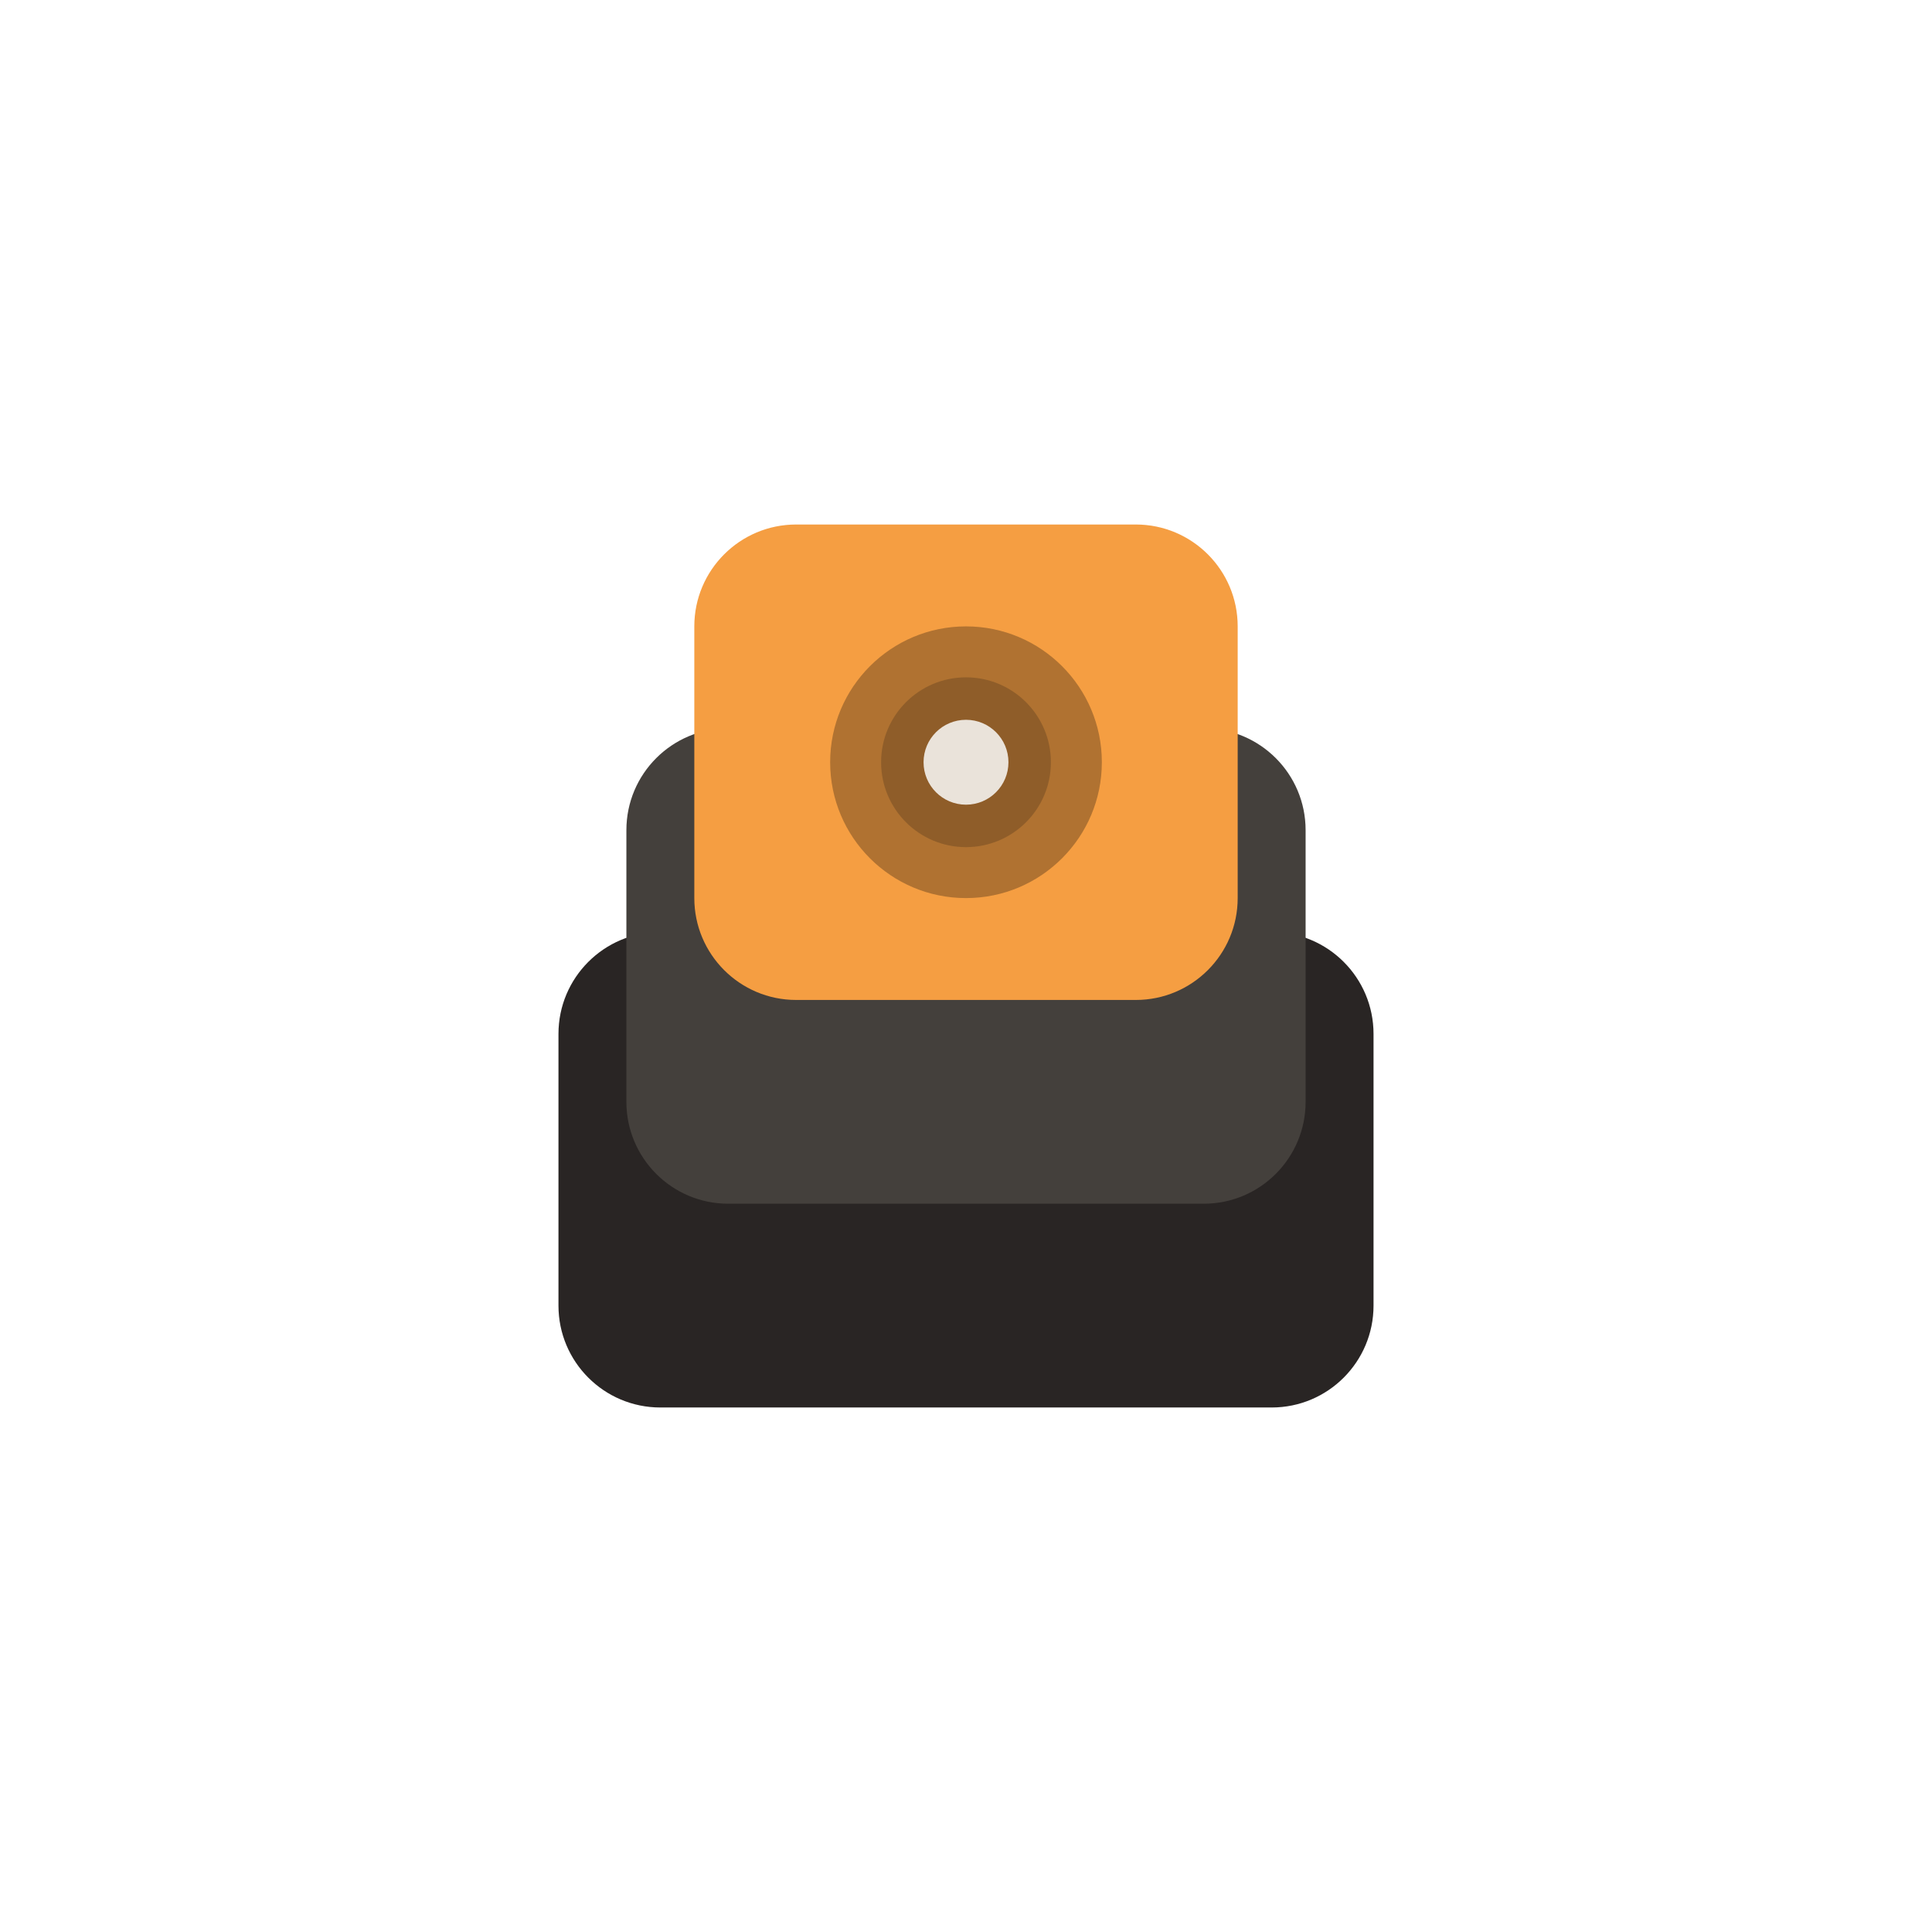
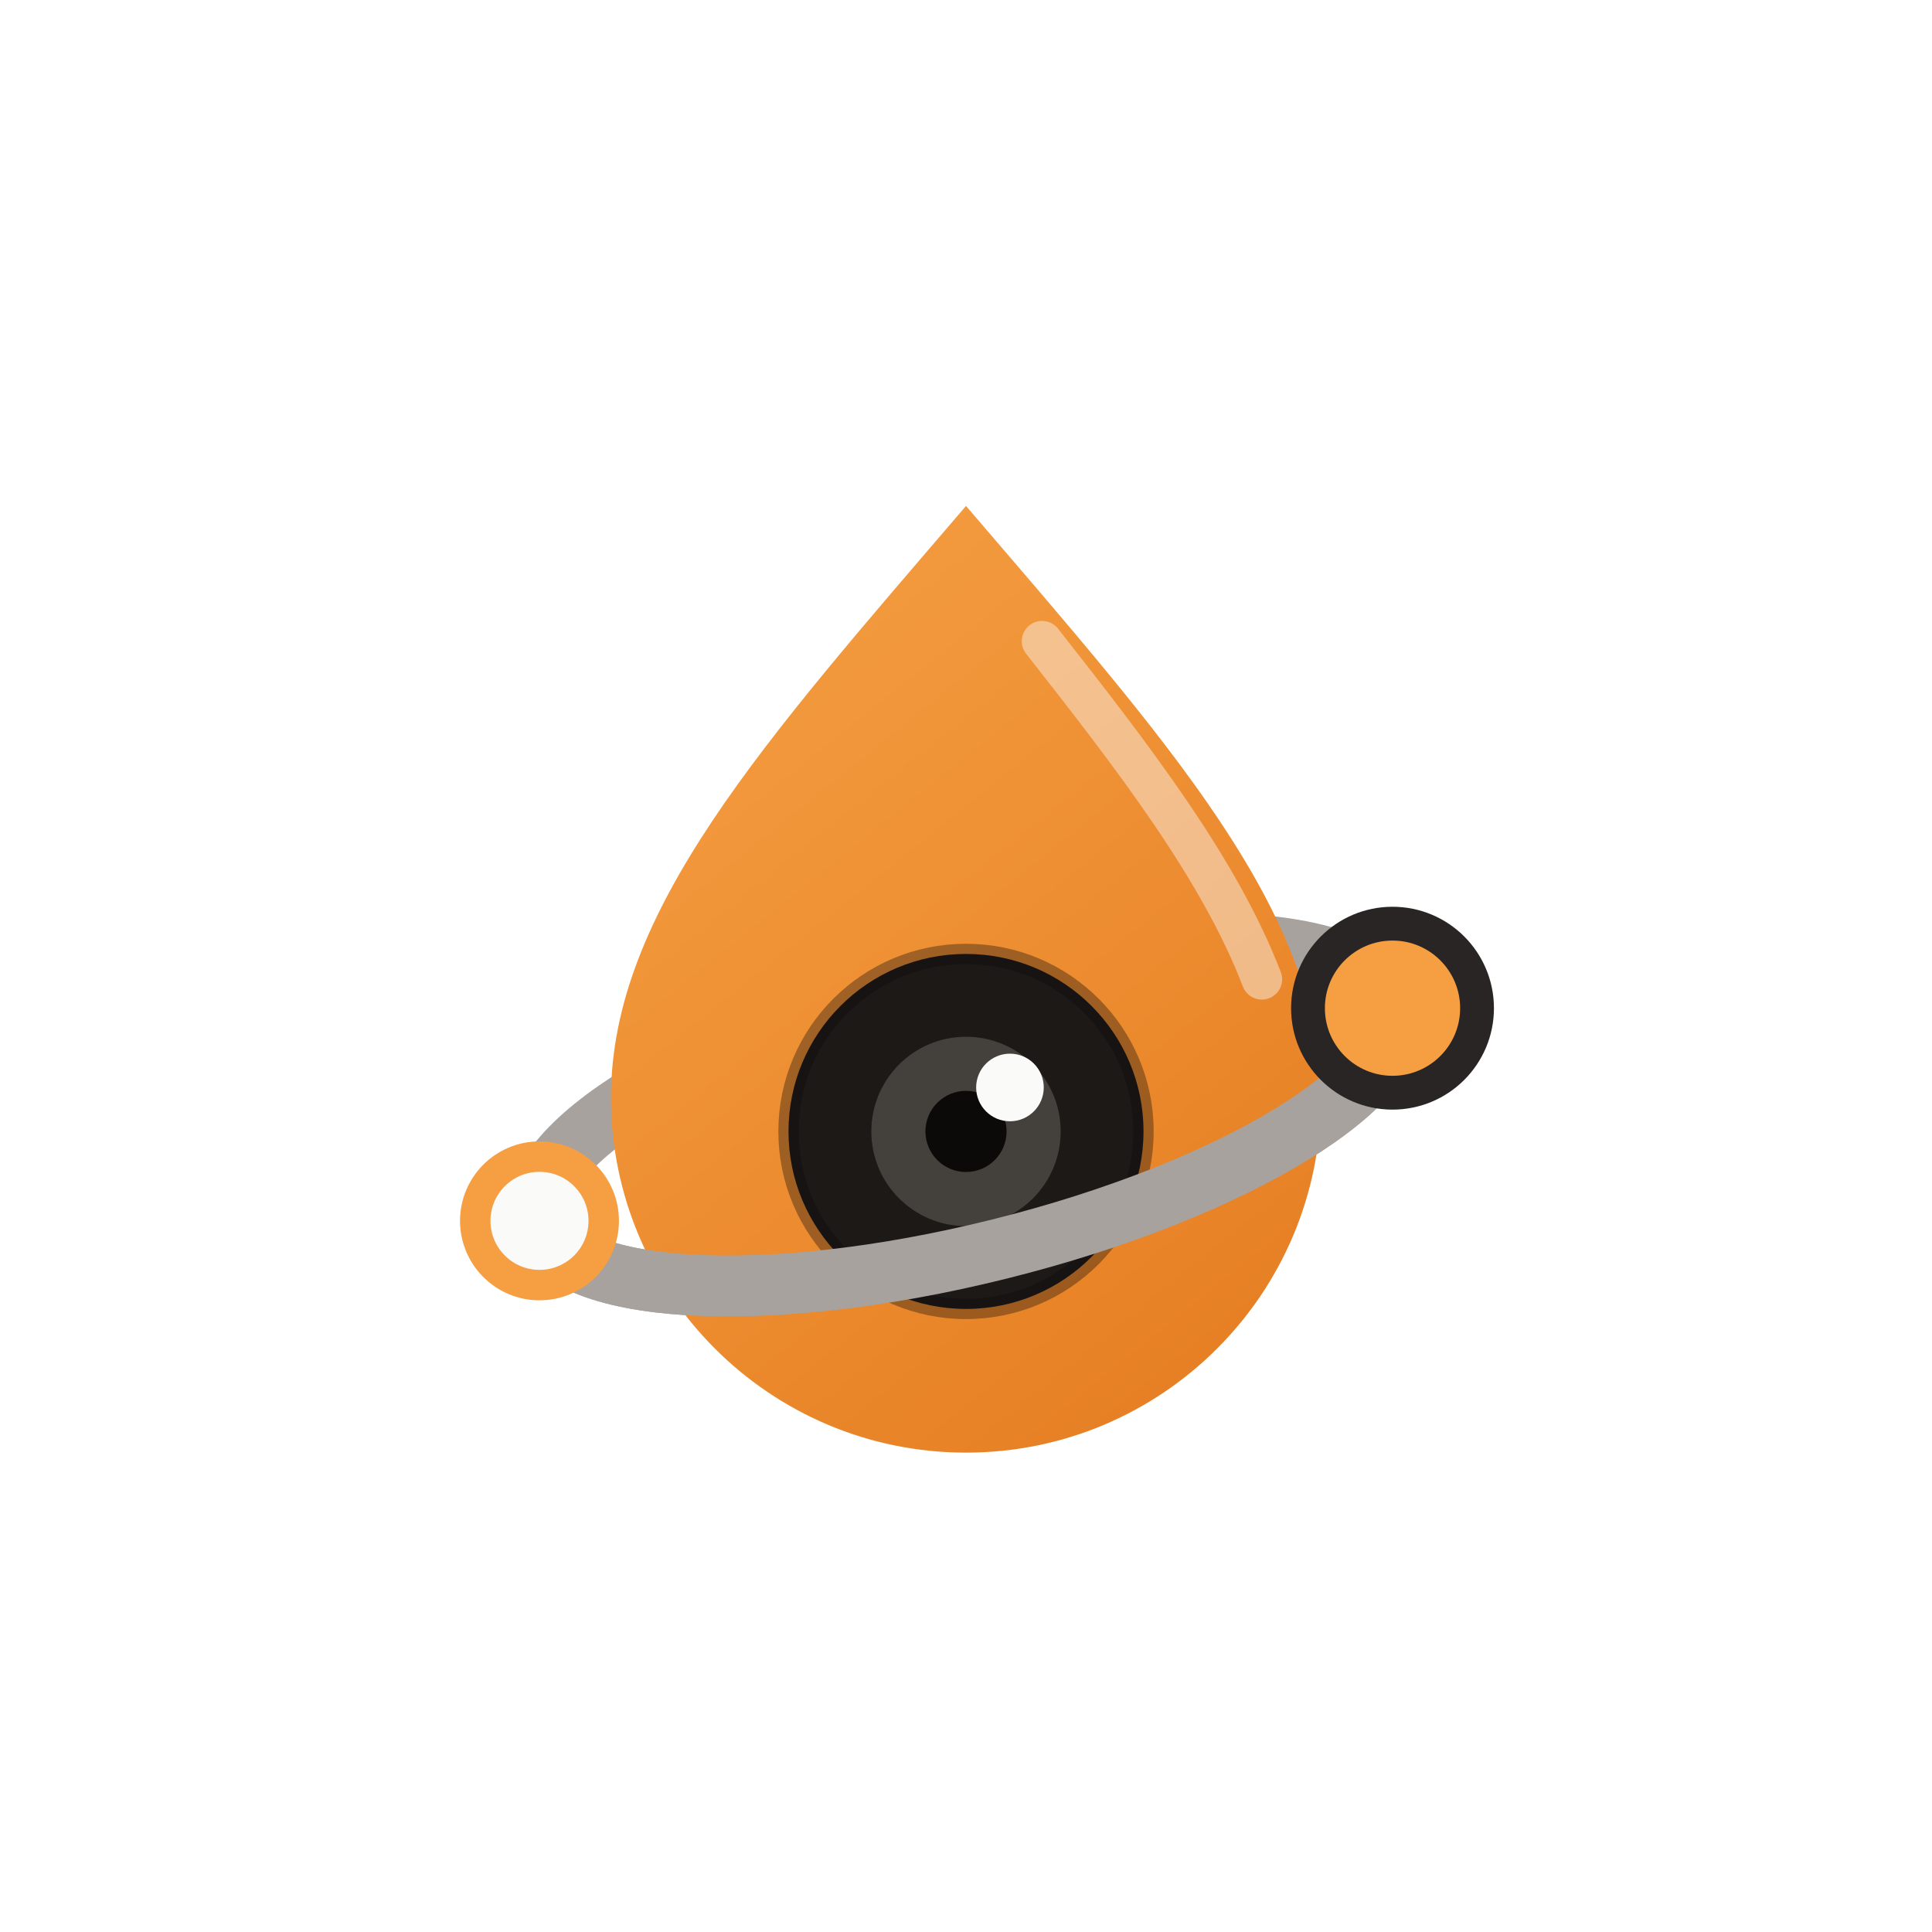
- <svg xmlns="http://www.w3.org/2000/svg" viewBox="0 0 1024 1024" fill="none">
-   <g transform="translate(224,242) scale(9)">
-     <rect x="8" y="28" width="48" height="28" rx="6" fill="#292524" />
-     <rect x="12" y="16" width="40" height="28" rx="6" fill="#44403c" />
-     <rect x="16" y="4" width="32" height="28" rx="6" fill="#f59e42" />
-     <circle cx="32" cy="18" r="8" fill="#0c0a09" opacity="0.3" />
-     <circle cx="32" cy="18" r="5" fill="#0c0a09" opacity="0.2" />
-     <circle cx="32" cy="18" r="2.5" fill="#fafaf9" opacity="0.85" />
+ <svg xmlns="http://www.w3.org/2000/svg" width="64" height="64" viewBox="0 0 64 64" fill="none">
+   <g transform="translate(32 33) scale(0.56) translate(-32 -34)">
+     <ellipse cx="32" cy="41" rx="26" ry="8.2" fill="none" stroke="#a8a29e" stroke-width="3.6" stroke-linecap="round" transform="rotate(-14 32 41)" />
+     <defs>
+       <linearGradient id="g15" x1="0.2" y1="0" x2="0.8" y2="1">
+         <stop offset="0" stop-color="#f59e42" />
+         <stop offset="1" stop-color="#e67e22" />
+       </linearGradient>
+     </defs>
+     <path d="M32 5 C44 19 53 29 53 40 a21 21 0 0 1 -42 0 C11 29 20 19 32 5 Z" fill="url(#g15)" />
+     <path d="M36.5 13 C42 20 47 26.5 49.5 33" stroke="#fafaf9" stroke-opacity="0.45" stroke-width="2.4" stroke-linecap="round" fill="none" />
+     <circle cx="32" cy="42" r="10.5" fill="#1c1917" />
+     <circle cx="32" cy="42" r="10.5" fill="none" stroke="#0c0a09" stroke-opacity="0.35" stroke-width="1.2" />
+     <circle cx="32" cy="42" r="5.6" fill="#44403c" />
+     <circle cx="32" cy="42" r="2.4" fill="#0c0a09" />
+     <circle cx="34.6" cy="39.4" r="2" fill="#fafaf9" />
+     <defs>
+       <clipPath id="c16">
+         <rect x="0" y="41" width="64" height="30" />
+       </clipPath>
+     </defs>
+     <g transform="rotate(-14 32 41)">
+       <ellipse cx="32" cy="41" rx="26" ry="8.2" fill="none" stroke="#a8a29e" stroke-width="3.6" stroke-linecap="round" clip-path="url(#c16)" />
+     </g>
+     <circle cx="57.23" cy="34.71" r="5" fill="#f59e42" stroke="#292524" stroke-width="2" />
+     <circle cx="6.77" cy="47.29" r="3.8" fill="#fafaf9" stroke="#f59e42" stroke-width="1.8" />
  </g>
</svg>
